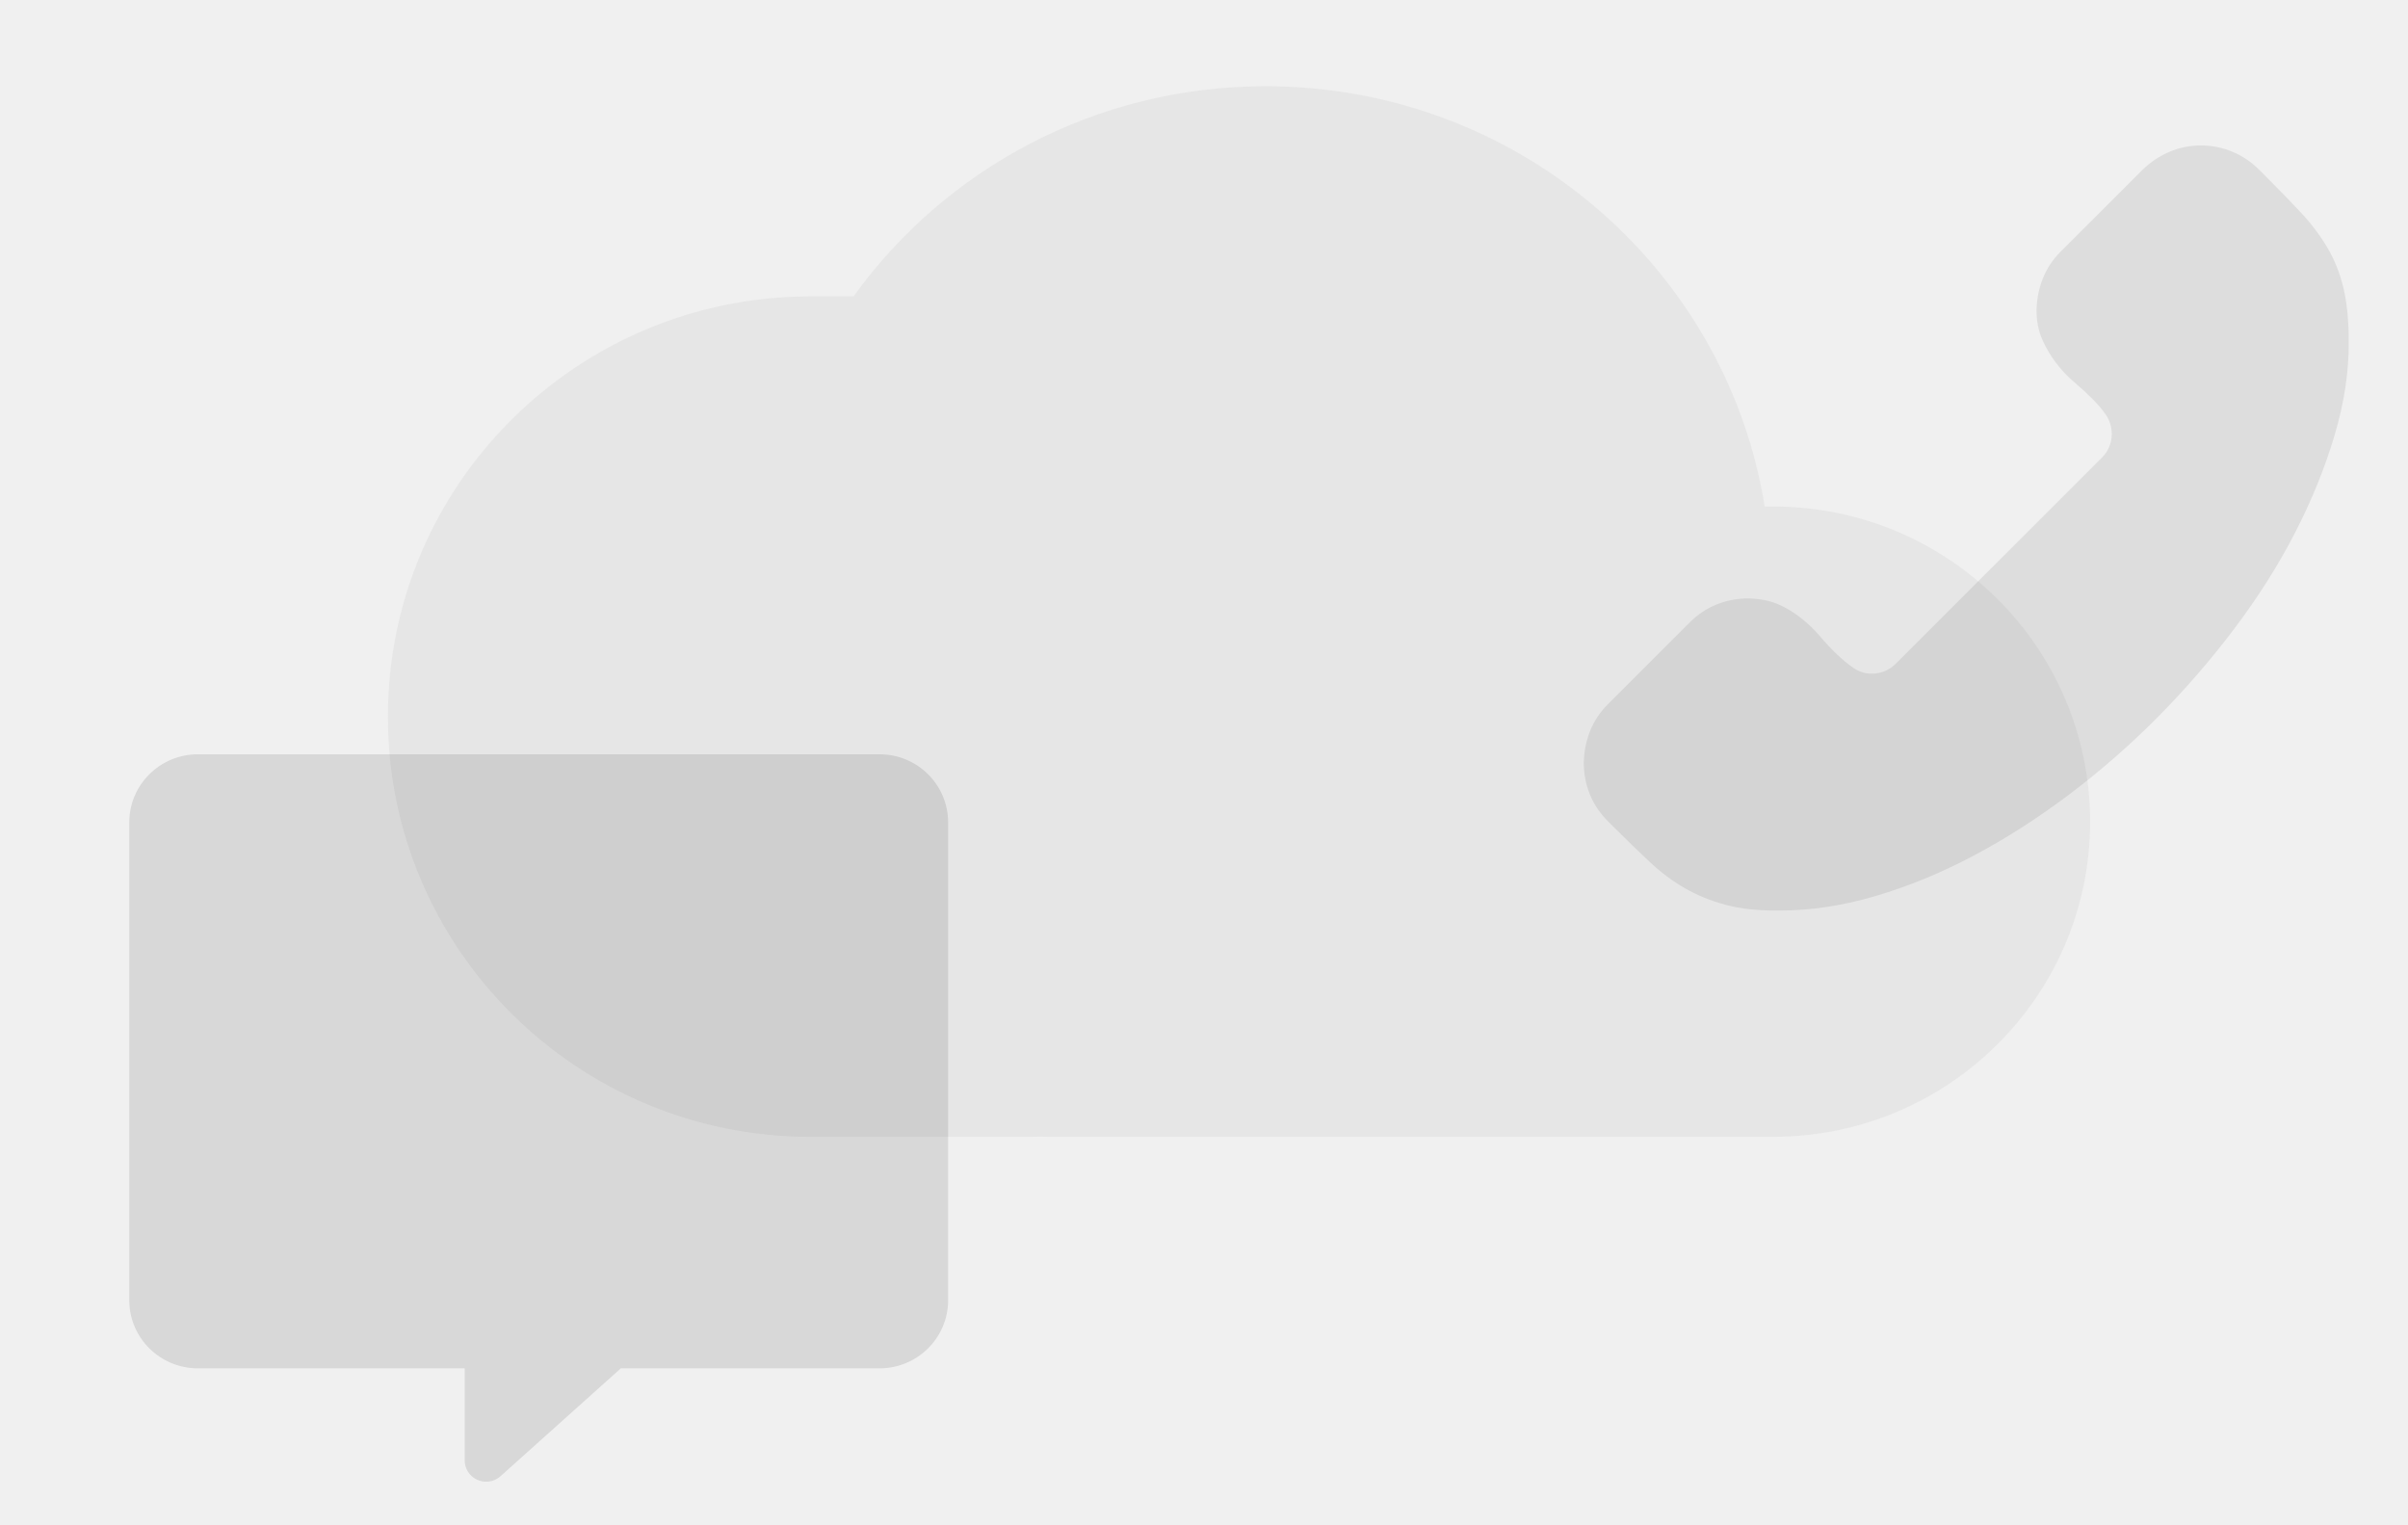
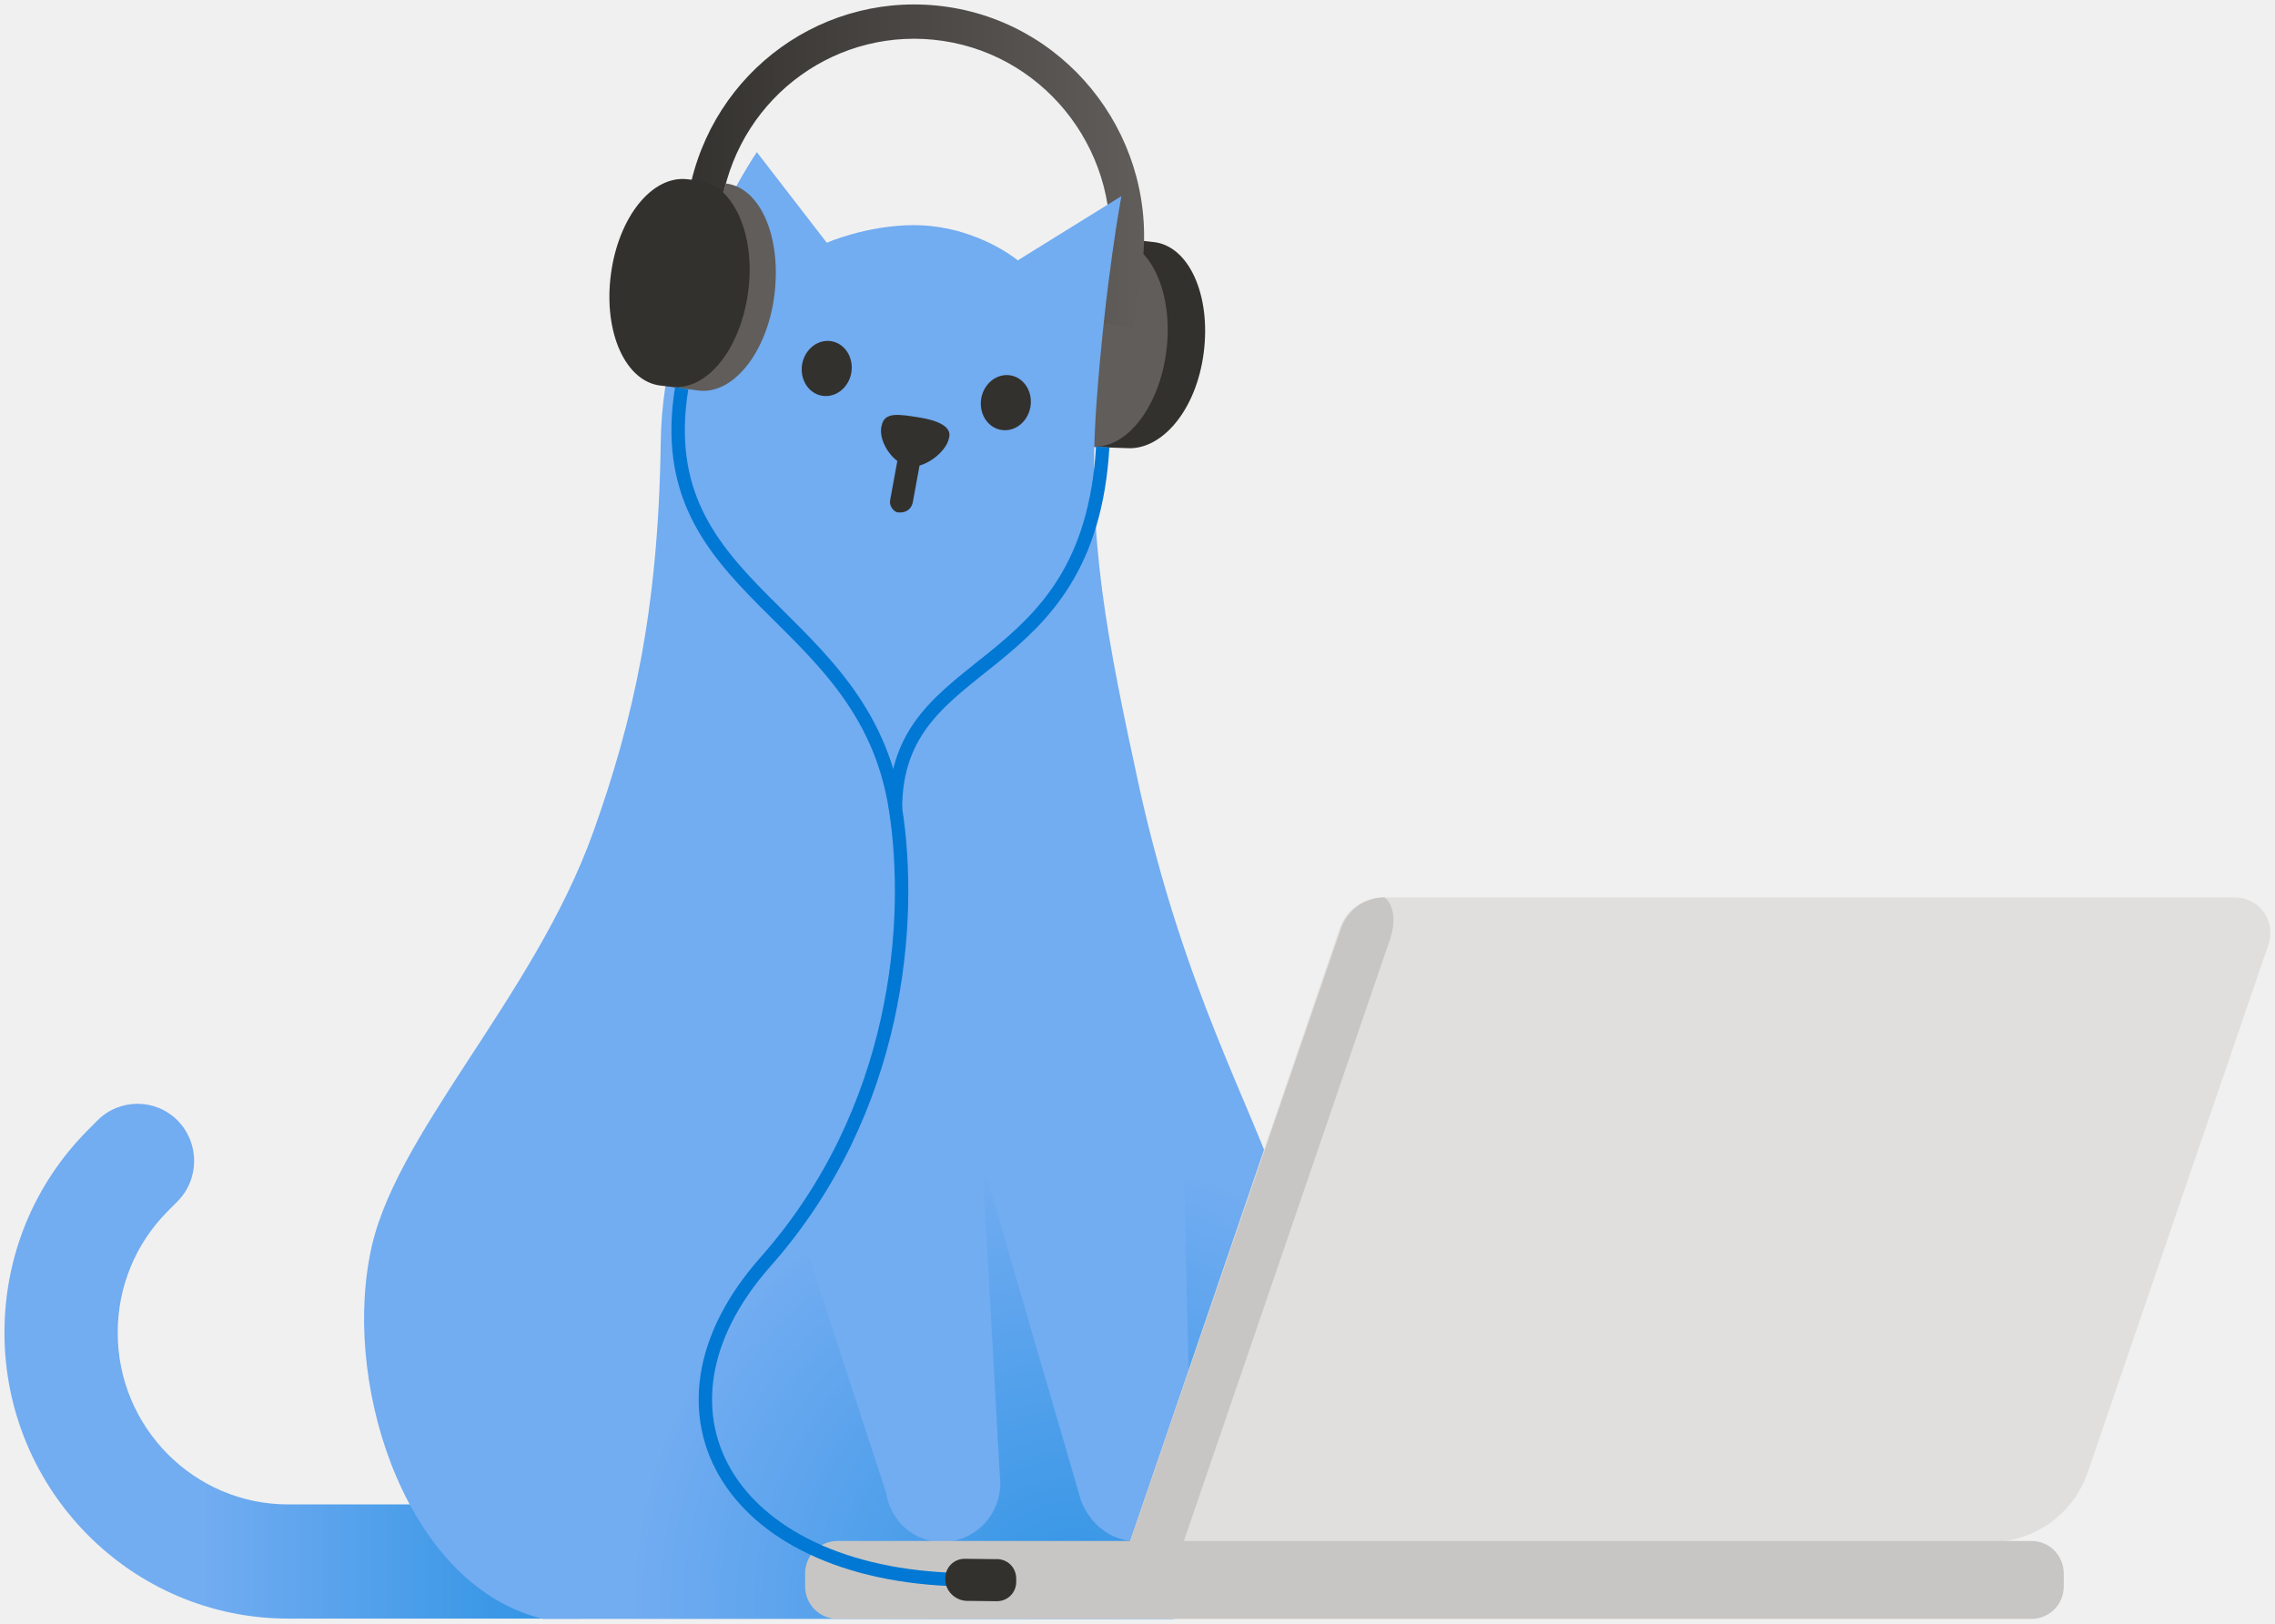
- <svg xmlns="http://www.w3.org/2000/svg" width="447px" height="283px" viewBox="0 0 447 283" version="1.1">
-   <g id="Artboard" stroke="none" stroke-width="1" fill="none" fill-rule="evenodd">
-     <path d="M234.938,16 C281.708,16 320.485,49.794 327.587,94 L329.132,94 C361.644,94 388,120.191 388,152.5 C388,184.809 361.644,211 329.132,211 L195.055,211 C194.415,211 193.778,210.99 193.143,210.97 C192.434,210.991 191.723,211 191.01,211 L150.49,211 C107.141,211 72,176.078 72,133 C72,89.922 107.141,55 150.49,55 L158.436,55.002 C175.438,31.398 203.367,16 234.938,16 Z" id="Path" fill="#B9B9B9" opacity="0.165" />
-     <path d="M405.489,111.072 C407.525,111.07 409.467,111.439 411.318,112.177 C413.168,112.915 414.832,114.024 416.312,115.502 L431.567,130.75 C433,132.183 434.086,133.823 434.825,135.673 C435.564,137.522 435.955,139.487 436,141.568 C435.998,143.602 435.627,145.545 434.885,147.395 C434.143,149.246 433.031,150.911 431.55,152.392 L430.577,153.364 C428.077,155.863 425.785,158.085 423.701,160.029 C421.618,161.973 419.442,163.593 417.174,164.89 C414.906,166.186 412.383,167.206 409.607,167.948 C406.83,168.69 403.522,169.04 399.682,168.996 C393.898,169 387.954,168.104 381.848,166.306 C375.742,164.507 369.683,162.015 363.671,158.829 C357.659,155.643 351.74,151.856 345.914,147.468 C340.088,143.079 334.609,138.297 329.478,133.122 C324.347,127.947 319.586,122.448 315.195,116.625 C310.804,110.802 307.062,104.886 303.967,98.877 C300.872,92.867 298.425,86.835 296.625,80.778 C294.826,74.722 293.951,68.896 294.002,63.3 C294.005,59.462 294.332,56.179 294.982,53.45 C295.632,50.721 296.628,48.223 297.972,45.956 C299.316,43.689 300.937,41.537 302.835,39.501 C304.734,37.465 306.956,35.174 309.503,32.628 L310.615,31.518 C312.05,30.083 313.693,28.972 315.545,28.184 C317.396,27.396 319.363,27.002 321.445,27 C323.48,26.998 325.423,27.39 327.273,28.174 C329.123,28.959 330.788,30.068 332.267,31.5 L347.523,46.748 C348.956,48.18 350.042,49.821 350.781,51.67 C351.519,53.519 351.911,55.484 351.956,57.565 C351.954,59.6 351.606,61.404 350.91,62.977 C350.215,64.549 349.358,66.007 348.339,67.349 C347.32,68.691 346.209,69.871 345.005,70.889 C343.801,71.907 342.667,72.949 341.602,74.013 C340.537,75.078 339.68,76.096 339.031,77.067 C338.383,78.039 338.035,79.172 337.988,80.467 C337.986,82.224 338.61,83.727 339.858,84.974 L378.066,123.164 C379.314,124.411 380.817,125.034 382.576,125.033 C383.778,125.032 384.889,124.684 385.908,123.99 C386.926,123.295 387.968,122.439 389.033,121.421 C390.098,120.402 391.14,119.292 392.158,118.088 C393.177,116.885 394.358,115.751 395.701,114.687 C397.043,113.622 398.478,112.765 400.005,112.117 C401.533,111.468 403.361,111.12 405.489,111.072 Z" id="Path" fill="#000000" fill-rule="nonzero" opacity="0.08" transform="translate(365, 98) scale(-1, 1) translate(-365, -98) " />
-     <path d="M163.267,140 C170.299,140 176,145.659 176,152.639 L176,241.321 C176,248.301 170.299,253.96 163.267,253.96 L115.247,253.96 L92.911,273.982 C91.28,275.444 88.764,275.316 87.291,273.697 C86.631,272.971 86.265,272.028 86.265,271.05 L86.264,253.96 L36.733,253.96 C29.701,253.96 24,248.301 24,241.321 L24,152.639 C24,145.659 29.701,140 36.733,140 L163.267,140 Z" id="Path" fill="#000000" opacity="0.105" />
+ <svg xmlns="http://www.w3.org/2000/svg" width="255" height="182" viewBox="0 0 255 182" fill="none">
+   <g clip-path="url(#clip0)">
+     <path d="M122.659 50.113L126.306 50.241C130.181 50.51 134.082 46.051 134.921 39.555C135.759 33.059 133.243 27.562 129.317 27.139L128.059 26.998C124.146 26.575 120.359 31.226 119.52 37.722C118.682 44.078 118.745 49.69 122.659 50.113Z" fill="#33312D" />
+     <path d="M130.74 39.311C131.541 32.892 129.012 27.293 125.098 26.793C121.185 26.306 117.373 31.111 116.572 37.53C115.772 43.95 118.301 49.549 122.214 50.049C126.128 50.536 129.952 45.731 130.74 39.311Z" fill="#605D5A" />
+     <path d="M127.055 36.723L123.282 36.185L124.209 29.573C125.899 17.58 117.602 6.368 105.709 4.587C94.032 2.845 83.142 10.648 80.957 22.359L79.432 30.496L75.684 29.778L77.208 21.642C79.788 7.906 92.545 -1.255 106.268 0.782C120.219 2.87 129.965 16.017 127.983 30.099L127.055 36.723Z" fill="url(#paint0_linear)" />
+     <path d="M65.023 181.462H32.291C14.757 181.462 0.5 167.085 0.5 149.403C0.5 140.844 3.804 132.784 9.814 126.736L10.919 125.621C13.397 123.123 17.425 123.123 19.903 125.621C22.38 128.12 22.38 132.182 19.903 134.68L18.784 135.808C15.176 139.447 13.194 144.278 13.194 149.416C13.194 160.025 21.758 168.661 32.279 168.661H65.01C68.517 168.661 71.363 171.531 71.363 175.068C71.363 178.604 68.53 181.462 65.023 181.462Z" fill="url(#paint1_linear)" />
+     <path d="M127.805 88.758C124.031 71.396 121.82 60.299 122.9 45.282C123.879 31.662 125.696 21.988 125.696 21.988L114.082 29.189C112.125 27.638 107.78 25.242 102.468 25.242C97.144 25.242 92.672 27.216 92.672 27.216L84.832 17.055C84.832 17.055 74.197 32.584 74.057 49.805C73.778 68.436 70.982 80.724 66.497 93.281C59.775 112.052 43.816 127.441 41.44 140.844C38.505 156.232 45.925 177.964 60.893 181.5C70.512 181.5 122.417 181.5 131.439 181.5C139.558 180.513 152.29 159.474 143.751 134.36C139.978 123.341 132.837 111.053 127.805 88.758Z" fill="url(#paint2_radial)" />
+     <path d="M95.416 41.823C95.721 40.131 94.743 38.542 93.231 38.261C91.706 37.979 90.232 39.119 89.915 40.798C89.61 42.489 90.588 44.078 92.1 44.36C93.625 44.642 95.111 43.501 95.416 41.823Z" fill="#33312D" />
+     <path d="M86.802 33.059C87.602 26.639 85.277 21.065 81.363 20.566C79.889 27.126 73.422 24.845 72.634 31.265C72.062 35.877 74.743 43.296 74.743 43.296C74.743 43.296 77.17 43.642 78.276 43.783C82.189 44.283 86.001 39.478 86.802 33.059Z" fill="#605D5A" />
+     <path d="M115.492 45.654C115.797 43.963 114.819 42.374 113.307 42.092C111.782 41.81 110.308 42.95 109.99 44.629C109.686 46.32 110.664 47.909 112.176 48.191C113.701 48.473 115.175 47.345 115.492 45.654Z" fill="#33312D" />
+     <path d="M100.588 57.442C100.029 57.288 99.635 56.571 99.787 56.007L100.791 50.536C100.956 49.831 101.528 49.434 102.227 49.447C102.926 49.613 103.32 50.19 103.307 50.895L102.303 56.366C102.138 57.071 101.566 57.468 100.867 57.455C100.588 57.442 100.588 57.442 100.588 57.442Z" fill="#33312D" />
+     <path d="M98.834 47.666C99.165 46.128 100.842 46.461 103.066 46.807C104.908 47.102 106.814 47.768 106.357 49.165C106.026 50.702 103.599 52.611 101.782 52.278C99.838 51.791 98.364 49.203 98.834 47.666Z" fill="#33312D" />
+     <path d="M106.624 172.8C103.129 173.364 99.902 170.967 99.343 167.431L86.192 127.21C85.633 123.687 94.591 117.613 98.085 117.049L98.225 118.6C101.719 118.036 109.139 119.445 109.699 122.982L112.075 165.471C112.507 168.994 110.118 172.236 106.624 172.8Z" fill="#72ACF1" />
+     <path d="M128.453 172.659C131.947 171.954 134.196 168.571 133.497 165.176L132.519 122.687C131.82 119.164 121.464 116.614 117.957 117.177L118.377 118.587C114.883 119.292 108.301 123.11 109 126.493L120.893 167.29C121.744 170.967 125.098 173.364 128.453 172.659Z" fill="#72ACF1" />
+     <path d="M75.328 43.373C79.241 43.796 83.028 39.145 83.867 32.648C84.705 26.293 82.189 20.655 78.263 20.232L77.005 20.091C73.091 19.669 69.305 24.32 68.466 30.816C67.628 37.312 70.144 42.809 74.07 43.232" fill="#33312D" />
+     <path d="M126.636 172.889H223.103C228.033 172.889 232.416 169.737 234.017 165.047L254.284 105.85C255.123 103.313 253.306 100.622 250.51 100.622H155.047C152.811 100.622 150.842 102.032 150.143 104.146L126.636 172.889Z" fill="#E1DFDD" />
+     <path d="M93.879 181.5H227.69C229.646 181.5 231.324 179.95 231.324 177.835V176.426C231.324 174.453 229.786 172.761 227.69 172.761H93.879C91.922 172.761 90.245 174.312 90.245 176.426V177.835C90.245 179.937 91.922 181.5 93.879 181.5Z" fill="#C8C6C4" />
+     <path d="M126.636 172.889H132.659L155.619 105.838C157.131 101.981 155.2 100.61 155.2 100.61C152.964 100.61 150.994 102.019 150.295 104.134L126.636 172.889Z" fill="#C8C6C4" />
+     <path d="M108.898 177.118C82.062 177.118 70.715 158.513 85.798 141.471C100.88 124.43 102.329 103.083 100.372 90.654C96.877 68.205 72.634 66.821 76.408 43.527" stroke="#0078D4" stroke-width="1.5" />
+     <path d="M100.372 90.654C100.372 72.728 122.062 76.79 123.599 50.113" stroke="#0078D4" stroke-width="1.5" />
+     <path d="M108.326 179.476L111.604 179.514C112.926 179.578 114.006 178.54 113.904 177.118C113.968 175.785 112.938 174.696 111.528 174.799L108.263 174.76C106.941 174.696 105.861 175.734 105.963 177.156C105.975 178.322 107.005 179.411 108.326 179.476Z" fill="#33312D" />
  </g>
+   <defs>
+     <linearGradient id="paint0_linear" x1="75.685" y1="18.61" x2="128.239" y2="18.61" gradientUnits="userSpaceOnUse">
+       <stop offset="0.001" stop-color="#33312D" />
+       <stop offset="1" stop-color="#605D5A" />
+     </linearGradient>
+     <linearGradient id="paint1_linear" x1="60.234" y1="152.602" x2="22.742" y2="152.602" gradientUnits="userSpaceOnUse">
+       <stop offset="0.001" stop-color="#3395E5" />
+       <stop offset="1" stop-color="#72ACF1" />
+     </linearGradient>
+     <radialGradient id="paint2_radial" cx="0" cy="0" r="1" gradientUnits="userSpaceOnUse" gradientTransform="translate(120.268 179.739) scale(49.4375 49.8534)">
+       <stop offset="0.002" stop-color="#3395E5" />
+       <stop offset="1" stop-color="#72ACF1" />
+     </radialGradient>
+     <clipPath id="clip0">
+       <rect width="254" height="181" fill="white" transform="translate(0.5 0.5)" />
+     </clipPath>
+   </defs>
</svg>
